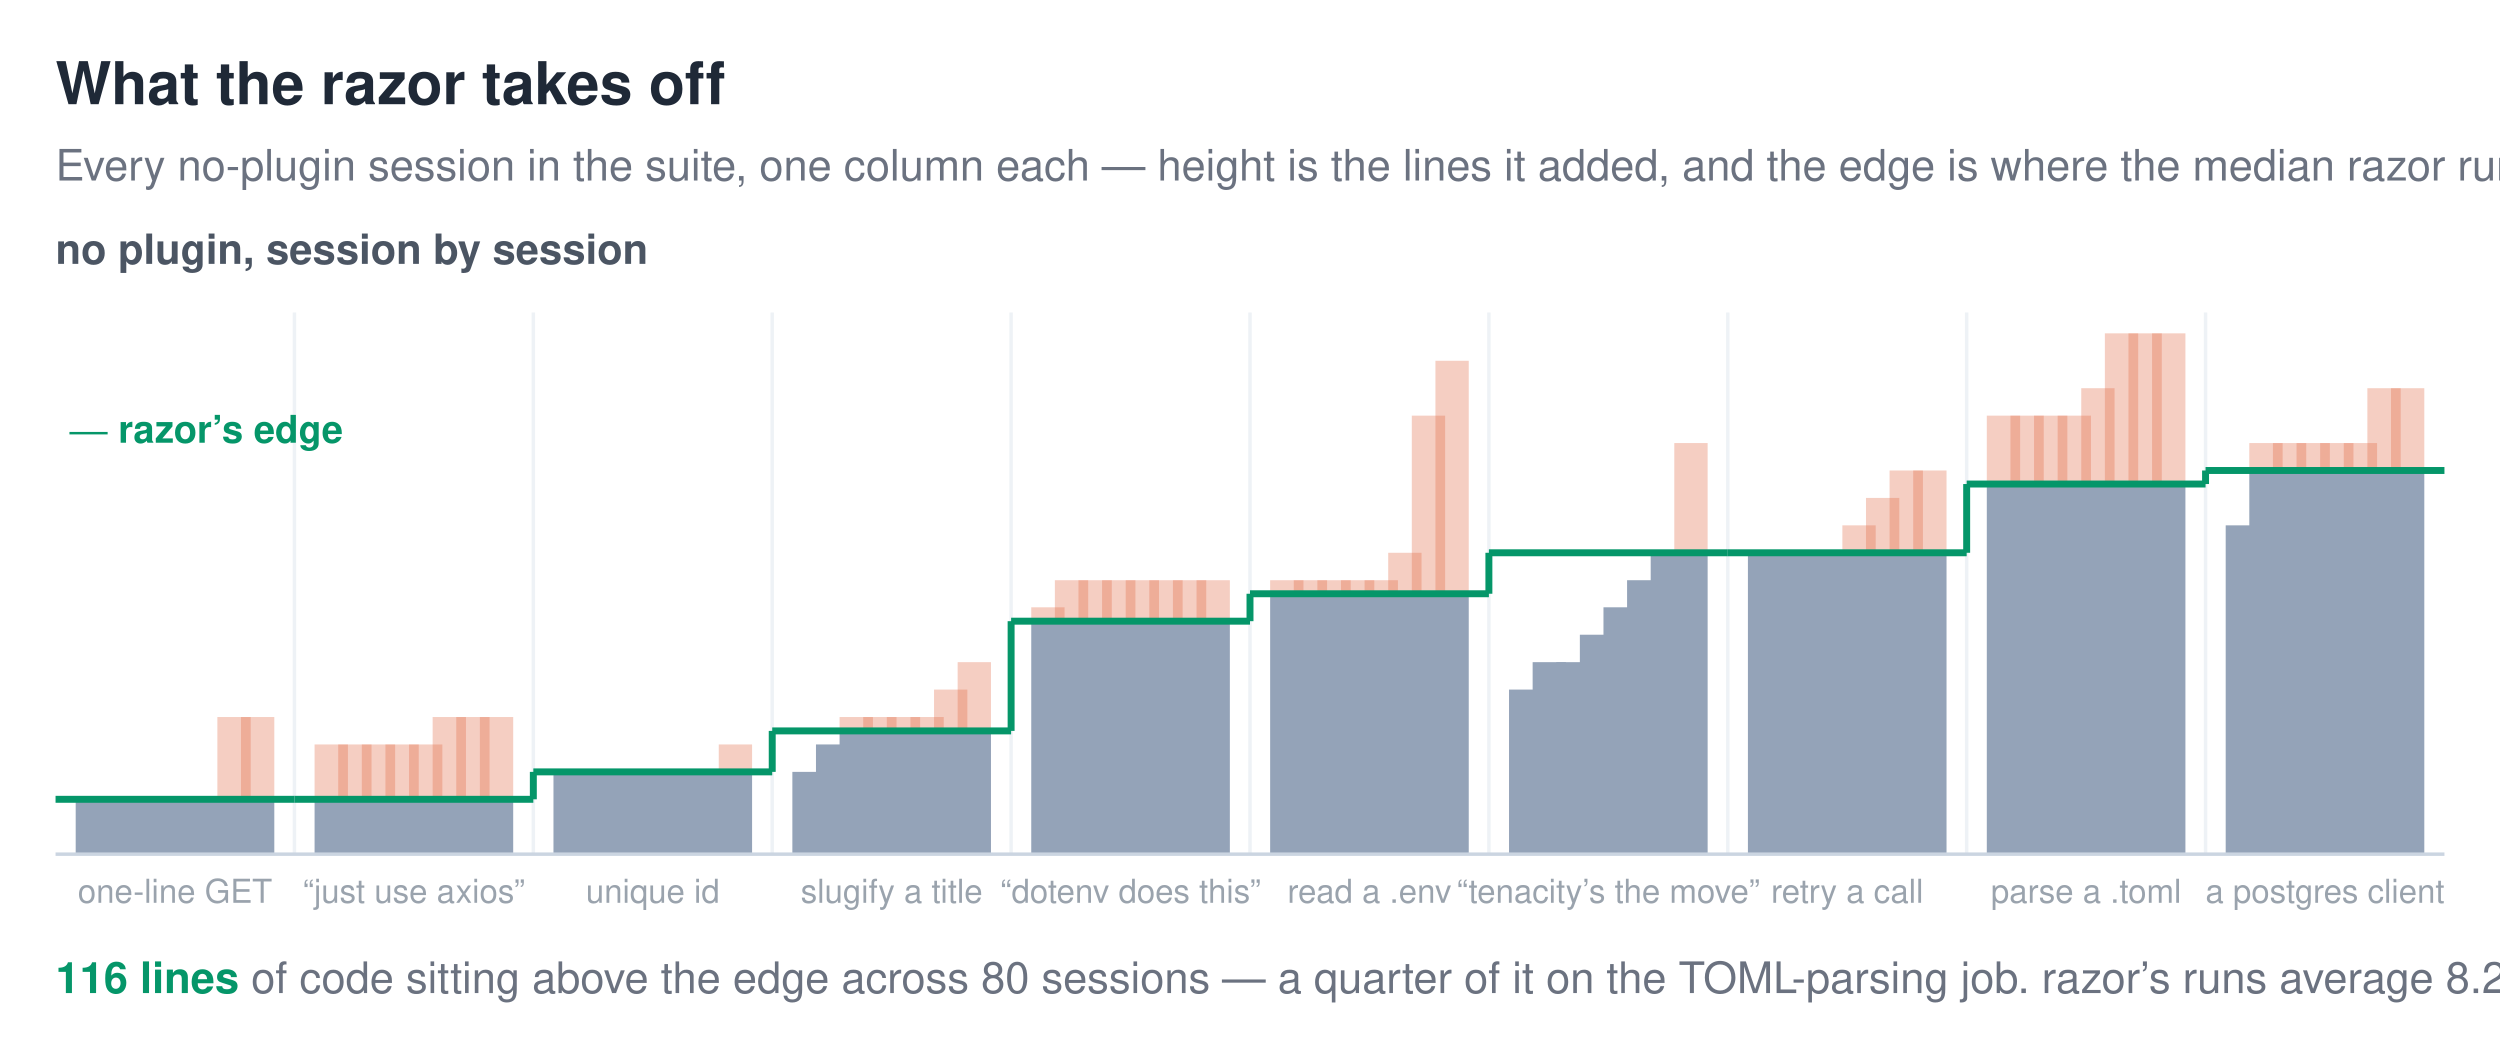
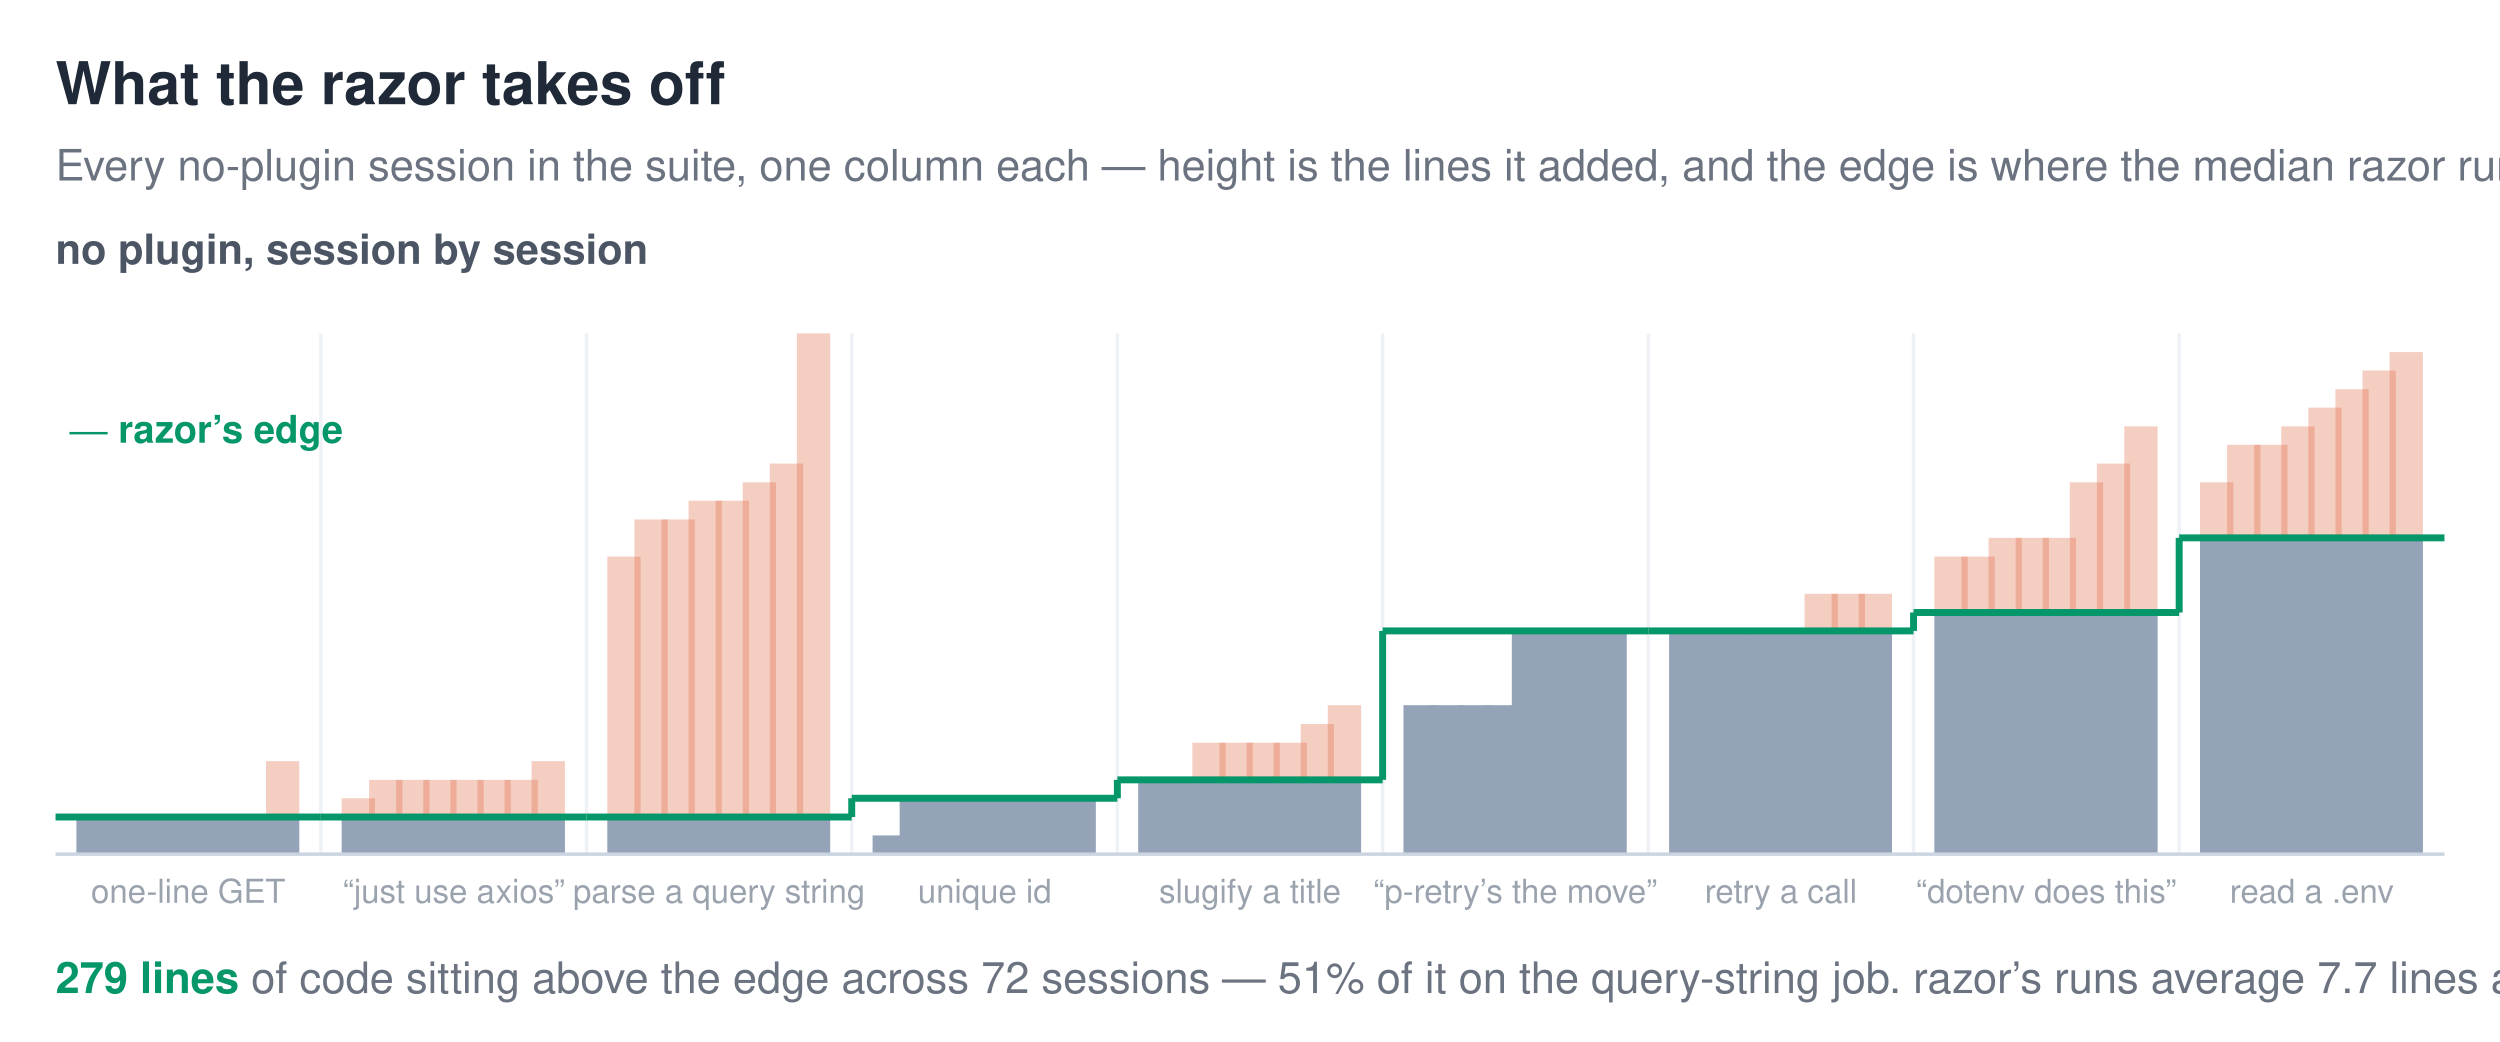
<svg xmlns="http://www.w3.org/2000/svg" viewBox="0 0 720 300" font-family="-apple-system,BlinkMacSystemFont,Segoe UI,Helvetica,Arial,sans-serif">
  <style>
    .title{fill:#1f2937;font-size:17px;font-weight:700}
    .sub{fill:#6b7280;font-size:12.5px}
    .foot{fill:#6b7280;font-size:12.5px}.em{fill:#059669;font-weight:700}
    .task{fill:#9aa3ad;font-size:9.5px}
    .div{stroke:#eef2f6;stroke-width:1}
    @media (prefers-color-scheme:dark){
      .title{fill:#e6edf3}.sub{fill:#9198a1}.foot{fill:#9198a1}.em{fill:#3fb950}
      .task{fill:#6e7681}.div{stroke:#21262d}
    }
    .lab{fill:#4b5563;font-size:12px;font-weight:600}
    .keep{fill:#94a3b8}.cut{fill:#e0653f;opacity:.32}
    .edge{stroke:#059669;stroke-width:2}
    .edgel{fill:#059669;font-size:11px;font-weight:700}
    .base{stroke:#cbd5e1;stroke-width:1}
    @media (prefers-color-scheme:dark){
      .lab{fill:#b0b8c0}.keep{fill:#768390}.cut{fill:#e0653f;opacity:.4}
      .edge{stroke:#3fb950}.edgel{fill:#3fb950}.base{stroke:#30363d}
    }
  </style>
  <text x="16" y="30" class="title">What the razor takes off</text>
  <text x="16" y="52" class="sub">Every no-plugin session in the suite, one column each — height is the lines it added, and the edge is where the median razor run lands on that same job</text>
  <text x="16" y="76" class="lab">no plugin, session by session</text>
-   <rect x="21.8" y="230.2" width="9.6" height="15.8" class="keep" />
-   <rect x="28.6" y="230.2" width="9.6" height="15.8" class="keep" />
-   <rect x="35.4" y="230.2" width="9.6" height="15.8" class="keep" />
-   <rect x="42.2" y="230.2" width="9.6" height="15.8" class="keep" />
-   <rect x="49.0" y="230.2" width="9.6" height="15.8" class="keep" />
-   <rect x="55.8" y="230.2" width="9.6" height="15.8" class="keep" />
-   <rect x="62.6" y="230.2" width="9.6" height="15.8" class="keep" />
-   <rect x="62.6" y="206.5" width="9.6" height="23.7" class="cut" />
-   <rect x="69.4" y="230.2" width="9.6" height="15.8" class="keep" />
-   <rect x="69.4" y="206.5" width="9.6" height="23.7" class="cut" />
-   <text x="50.4" y="260.0" class="task" text-anchor="middle">one-line GET</text>
-   <line x1="84.8" y1="90.0" x2="84.8" y2="246.0" class="div" />
-   <rect x="90.6" y="230.2" width="9.6" height="15.8" class="keep" />
-   <rect x="90.6" y="214.4" width="9.6" height="15.8" class="cut" />
-   <rect x="97.4" y="230.2" width="9.6" height="15.8" class="keep" />
-   <rect x="97.4" y="214.4" width="9.6" height="15.8" class="cut" />
-   <rect x="104.2" y="230.2" width="9.6" height="15.8" class="keep" />
-   <rect x="104.2" y="214.4" width="9.6" height="15.8" class="cut" />
-   <rect x="111.0" y="230.2" width="9.6" height="15.8" class="keep" />
-   <rect x="111.0" y="214.4" width="9.6" height="15.8" class="cut" />
-   <rect x="117.8" y="230.2" width="9.6" height="15.8" class="keep" />
-   <rect x="117.8" y="214.4" width="9.6" height="15.8" class="cut" />
-   <rect x="124.6" y="230.2" width="9.6" height="15.8" class="keep" />
-   <rect x="124.6" y="206.5" width="9.6" height="23.7" class="cut" />
-   <rect x="131.4" y="230.2" width="9.6" height="15.8" class="keep" />
-   <rect x="131.4" y="206.5" width="9.6" height="23.7" class="cut" />
-   <rect x="138.2" y="230.2" width="9.6" height="15.8" class="keep" />
-   <rect x="138.2" y="206.5" width="9.6" height="23.7" class="cut" />
-   <text x="119.2" y="260.0" class="task" text-anchor="middle">“just use axios”</text>
-   <line x1="153.6" y1="90.0" x2="153.6" y2="246.0" class="div" />
-   <rect x="159.4" y="222.3" width="9.6" height="23.7" class="keep" />
-   <rect x="166.2" y="222.3" width="9.6" height="23.7" class="keep" />
-   <rect x="173.0" y="222.3" width="9.6" height="23.7" class="keep" />
-   <rect x="179.8" y="222.3" width="9.6" height="23.7" class="keep" />
-   <rect x="186.6" y="222.3" width="9.6" height="23.7" class="keep" />
-   <rect x="193.4" y="222.3" width="9.6" height="23.7" class="keep" />
-   <rect x="200.2" y="222.3" width="9.6" height="23.7" class="keep" />
-   <rect x="207.0" y="222.3" width="9.6" height="23.7" class="keep" />
-   <rect x="207.0" y="214.4" width="9.6" height="7.9" class="cut" />
-   <text x="188.0" y="260.0" class="task" text-anchor="middle">unique id</text>
-   <line x1="222.4" y1="90.0" x2="222.4" y2="246.0" class="div" />
-   <rect x="228.2" y="222.3" width="9.6" height="23.7" class="keep" />
-   <rect x="235.0" y="214.4" width="9.6" height="31.6" class="keep" />
-   <rect x="241.8" y="210.5" width="9.6" height="35.5" class="keep" />
-   <rect x="241.8" y="206.5" width="9.6" height="3.9" class="cut" />
-   <rect x="248.6" y="210.5" width="9.6" height="35.5" class="keep" />
-   <rect x="248.6" y="206.5" width="9.6" height="3.9" class="cut" />
-   <rect x="255.4" y="210.5" width="9.6" height="35.5" class="keep" />
-   <rect x="255.4" y="206.5" width="9.6" height="3.9" class="cut" />
-   <rect x="262.2" y="210.5" width="9.6" height="35.5" class="keep" />
-   <rect x="262.2" y="206.5" width="9.6" height="3.9" class="cut" />
-   <rect x="269.0" y="210.5" width="9.6" height="35.5" class="keep" />
-   <rect x="269.0" y="198.6" width="9.6" height="11.8" class="cut" />
-   <rect x="275.8" y="210.5" width="9.6" height="35.5" class="keep" />
-   <rect x="275.8" y="190.7" width="9.6" height="19.7" class="cut" />
-   <text x="256.8" y="260.0" class="task" text-anchor="middle">slugify a title</text>
-   <line x1="291.2" y1="90.0" x2="291.2" y2="246.0" class="div" />
-   <rect x="297.0" y="178.9" width="9.6" height="67.1" class="keep" />
-   <rect x="297.0" y="174.9" width="9.6" height="3.9" class="cut" />
-   <rect x="303.8" y="178.9" width="9.6" height="67.1" class="keep" />
-   <rect x="303.8" y="167.1" width="9.6" height="11.8" class="cut" />
-   <rect x="310.6" y="178.9" width="9.6" height="67.1" class="keep" />
-   <rect x="310.6" y="167.1" width="9.6" height="11.8" class="cut" />
-   <rect x="317.4" y="178.9" width="9.6" height="67.1" class="keep" />
-   <rect x="317.4" y="167.1" width="9.6" height="11.8" class="cut" />
-   <rect x="324.2" y="178.9" width="9.6" height="67.1" class="keep" />
-   <rect x="324.2" y="167.1" width="9.6" height="11.8" class="cut" />
-   <rect x="331.0" y="178.9" width="9.6" height="67.1" class="keep" />
-   <rect x="331.0" y="167.1" width="9.6" height="11.8" class="cut" />
-   <rect x="337.8" y="178.9" width="9.6" height="67.1" class="keep" />
-   <rect x="337.8" y="167.1" width="9.6" height="11.8" class="cut" />
-   <rect x="344.6" y="178.9" width="9.6" height="67.1" class="keep" />
-   <rect x="344.6" y="167.1" width="9.6" height="11.8" class="cut" />
-   <text x="325.6" y="260.0" class="task" text-anchor="middle">“dotenv does this”</text>
-   <line x1="360.0" y1="90.0" x2="360.0" y2="246.0" class="div" />
-   <rect x="365.8" y="171.0" width="9.6" height="75.0" class="keep" />
-   <rect x="365.8" y="167.1" width="9.6" height="3.9" class="cut" />
-   <rect x="372.6" y="171.0" width="9.6" height="75.0" class="keep" />
-   <rect x="372.6" y="167.1" width="9.6" height="3.9" class="cut" />
-   <rect x="379.4" y="171.0" width="9.6" height="75.0" class="keep" />
-   <rect x="379.4" y="167.1" width="9.6" height="3.9" class="cut" />
-   <rect x="386.2" y="171.0" width="9.6" height="75.0" class="keep" />
-   <rect x="386.2" y="167.1" width="9.6" height="3.9" class="cut" />
-   <rect x="393.0" y="171.0" width="9.6" height="75.0" class="keep" />
-   <rect x="393.0" y="167.1" width="9.6" height="3.9" class="cut" />
-   <rect x="399.8" y="171.0" width="9.6" height="75.0" class="keep" />
-   <rect x="399.8" y="159.2" width="9.6" height="11.8" class="cut" />
-   <rect x="406.6" y="171.0" width="9.6" height="75.0" class="keep" />
-   <rect x="406.6" y="119.7" width="9.6" height="51.3" class="cut" />
-   <rect x="413.4" y="171.0" width="9.6" height="75.0" class="keep" />
-   <rect x="413.4" y="103.9" width="9.6" height="67.1" class="cut" />
-   <text x="394.4" y="260.0" class="task" text-anchor="middle">read a .env</text>
-   <line x1="428.8" y1="90.0" x2="428.8" y2="246.0" class="div" />
-   <rect x="434.6" y="198.6" width="9.6" height="47.4" class="keep" />
-   <rect x="441.4" y="190.7" width="9.6" height="55.3" class="keep" />
-   <rect x="448.2" y="190.7" width="9.6" height="55.3" class="keep" />
-   <rect x="455.0" y="182.8" width="9.6" height="63.2" class="keep" />
-   <rect x="461.8" y="174.9" width="9.6" height="71.1" class="keep" />
-   <rect x="468.6" y="167.1" width="9.6" height="78.9" class="keep" />
-   <rect x="475.4" y="159.2" width="9.6" height="86.8" class="keep" />
-   <rect x="482.2" y="159.2" width="9.6" height="86.8" class="keep" />
-   <rect x="482.2" y="127.6" width="9.6" height="31.6" class="cut" />
-   <text x="463.2" y="260.0" class="task" text-anchor="middle">“tenacity’s the move”</text>
-   <line x1="497.6" y1="90.0" x2="497.6" y2="246.0" class="div" />
-   <rect x="503.4" y="159.2" width="9.6" height="86.8" class="keep" />
-   <rect x="510.2" y="159.2" width="9.6" height="86.8" class="keep" />
-   <rect x="517.0" y="159.2" width="9.6" height="86.8" class="keep" />
-   <rect x="523.8" y="159.2" width="9.6" height="86.8" class="keep" />
-   <rect x="530.6" y="159.2" width="9.6" height="86.8" class="keep" />
-   <rect x="530.6" y="151.3" width="9.6" height="7.9" class="cut" />
-   <rect x="537.4" y="159.2" width="9.6" height="86.8" class="keep" />
-   <rect x="537.4" y="143.4" width="9.6" height="15.8" class="cut" />
-   <rect x="544.2" y="159.2" width="9.6" height="86.8" class="keep" />
-   <rect x="544.2" y="135.5" width="9.6" height="23.7" class="cut" />
-   <rect x="551.0" y="159.2" width="9.6" height="86.8" class="keep" />
-   <rect x="551.0" y="135.5" width="9.6" height="23.7" class="cut" />
-   <text x="532.0" y="260.0" class="task" text-anchor="middle">retry a call</text>
-   <line x1="566.4" y1="90.0" x2="566.4" y2="246.0" class="div" />
-   <rect x="572.2" y="139.4" width="9.6" height="106.6" class="keep" />
-   <rect x="572.2" y="119.7" width="9.6" height="19.7" class="cut" />
-   <rect x="579.0" y="139.4" width="9.6" height="106.6" class="keep" />
-   <rect x="579.0" y="119.7" width="9.6" height="19.7" class="cut" />
-   <rect x="585.8" y="139.4" width="9.6" height="106.6" class="keep" />
-   <rect x="585.8" y="119.7" width="9.6" height="19.7" class="cut" />
-   <rect x="592.6" y="139.4" width="9.6" height="106.6" class="keep" />
-   <rect x="592.6" y="119.7" width="9.6" height="19.7" class="cut" />
-   <rect x="599.4" y="139.4" width="9.6" height="106.6" class="keep" />
-   <rect x="599.4" y="111.8" width="9.6" height="27.6" class="cut" />
-   <rect x="606.2" y="139.4" width="9.6" height="106.6" class="keep" />
-   <rect x="606.2" y="96.0" width="9.6" height="43.4" class="cut" />
-   <rect x="613.0" y="139.4" width="9.6" height="106.6" class="keep" />
-   <rect x="613.0" y="96.0" width="9.6" height="43.4" class="cut" />
-   <rect x="619.8" y="139.4" width="9.6" height="106.6" class="keep" />
-   <rect x="619.8" y="96.0" width="9.6" height="43.4" class="cut" />
-   <text x="600.8" y="260.0" class="task" text-anchor="middle">parse a .toml</text>
-   <line x1="635.2" y1="90.0" x2="635.2" y2="246.0" class="div" />
-   <rect x="641.0" y="151.3" width="9.6" height="94.7" class="keep" />
-   <rect x="647.8" y="135.5" width="9.6" height="110.5" class="keep" />
-   <rect x="647.8" y="127.6" width="9.6" height="7.9" class="cut" />
-   <rect x="654.6" y="135.5" width="9.6" height="110.5" class="keep" />
-   <rect x="654.6" y="127.6" width="9.6" height="7.9" class="cut" />
-   <rect x="661.4" y="135.5" width="9.6" height="110.5" class="keep" />
-   <rect x="661.4" y="127.6" width="9.6" height="7.9" class="cut" />
-   <rect x="668.2" y="135.5" width="9.6" height="110.5" class="keep" />
-   <rect x="668.2" y="127.6" width="9.6" height="7.9" class="cut" />
-   <rect x="675.0" y="135.5" width="9.6" height="110.5" class="keep" />
-   <rect x="675.0" y="127.6" width="9.6" height="7.9" class="cut" />
-   <rect x="681.8" y="135.5" width="9.6" height="110.5" class="keep" />
-   <rect x="681.8" y="111.8" width="9.6" height="23.7" class="cut" />
-   <rect x="688.6" y="135.5" width="9.6" height="110.5" class="keep" />
-   <rect x="688.6" y="111.8" width="9.6" height="23.7" class="cut" />
-   <text x="669.6" y="260.0" class="task" text-anchor="middle">a postgres client</text>
-   <line x1="16.0" y1="230.2" x2="84.8" y2="230.2" class="edge" />
-   <line x1="84.8" y1="230.2" x2="84.8" y2="230.2" class="edge" />
-   <line x1="84.8" y1="230.2" x2="153.6" y2="230.2" class="edge" />
-   <line x1="153.6" y1="230.2" x2="153.6" y2="222.3" class="edge" />
-   <line x1="153.6" y1="222.3" x2="222.4" y2="222.3" class="edge" />
-   <line x1="222.4" y1="222.3" x2="222.4" y2="210.5" class="edge" />
-   <line x1="222.4" y1="210.5" x2="291.2" y2="210.5" class="edge" />
-   <line x1="291.2" y1="210.5" x2="291.2" y2="178.9" class="edge" />
-   <line x1="291.2" y1="178.9" x2="360.0" y2="178.9" class="edge" />
-   <line x1="360.0" y1="178.9" x2="360.0" y2="171.0" class="edge" />
-   <line x1="360.0" y1="171.0" x2="428.8" y2="171.0" class="edge" />
-   <line x1="428.8" y1="171.0" x2="428.8" y2="159.2" class="edge" />
-   <line x1="428.8" y1="159.2" x2="497.6" y2="159.2" class="edge" />
-   <line x1="497.6" y1="159.2" x2="497.6" y2="159.2" class="edge" />
-   <line x1="497.6" y1="159.2" x2="566.4" y2="159.2" class="edge" />
-   <line x1="566.4" y1="159.2" x2="566.4" y2="139.4" class="edge" />
-   <line x1="566.4" y1="139.4" x2="635.2" y2="139.4" class="edge" />
-   <line x1="635.2" y1="139.4" x2="635.2" y2="135.5" class="edge" />
-   <line x1="635.2" y1="135.5" x2="704.0" y2="135.5" class="edge" />
+   <rect x="22.0" y="235.3" width="9.6" height="10.7" class="keep" />
+   <rect x="29.8" y="235.3" width="9.6" height="10.7" class="keep" />
+   <rect x="37.6" y="235.3" width="9.6" height="10.7" class="keep" />
+   <rect x="45.4" y="235.3" width="9.6" height="10.7" class="keep" />
+   <rect x="53.2" y="235.3" width="9.6" height="10.7" class="keep" />
+   <rect x="61.0" y="235.3" width="9.6" height="10.7" class="keep" />
+   <rect x="68.8" y="235.3" width="9.6" height="10.7" class="keep" />
+   <rect x="76.6" y="235.3" width="9.6" height="10.7" class="keep" />
+   <rect x="76.6" y="219.2" width="9.6" height="16.1" class="cut" />
+   <rect x="98.4" y="235.3" width="9.6" height="10.7" class="keep" />
+   <rect x="98.4" y="229.9" width="9.6" height="5.4" class="cut" />
+   <rect x="106.3" y="235.3" width="9.6" height="10.7" class="keep" />
+   <rect x="106.3" y="224.6" width="9.6" height="10.7" class="cut" />
+   <rect x="114.1" y="235.3" width="9.6" height="10.7" class="keep" />
+   <rect x="114.1" y="224.6" width="9.6" height="10.7" class="cut" />
+   <rect x="121.9" y="235.3" width="9.6" height="10.7" class="keep" />
+   <rect x="121.9" y="224.6" width="9.6" height="10.7" class="cut" />
+   <rect x="129.7" y="235.3" width="9.6" height="10.7" class="keep" />
+   <rect x="129.7" y="224.6" width="9.6" height="10.7" class="cut" />
+   <rect x="137.5" y="235.3" width="9.6" height="10.7" class="keep" />
+   <rect x="137.5" y="224.6" width="9.6" height="10.7" class="cut" />
+   <rect x="145.3" y="235.3" width="9.6" height="10.7" class="keep" />
+   <rect x="145.3" y="224.6" width="9.6" height="10.7" class="cut" />
+   <rect x="153.1" y="235.3" width="9.6" height="10.7" class="keep" />
+   <rect x="153.1" y="219.2" width="9.6" height="16.1" class="cut" />
+   <rect x="174.9" y="235.3" width="9.6" height="10.7" class="keep" />
+   <rect x="174.9" y="160.3" width="9.6" height="75.0" class="cut" />
+   <rect x="182.7" y="235.3" width="9.6" height="10.7" class="keep" />
+   <rect x="182.7" y="149.6" width="9.6" height="85.7" class="cut" />
+   <rect x="190.5" y="235.3" width="9.6" height="10.7" class="keep" />
+   <rect x="190.5" y="149.6" width="9.6" height="85.7" class="cut" />
+   <rect x="198.3" y="235.3" width="9.6" height="10.7" class="keep" />
+   <rect x="198.3" y="144.2" width="9.6" height="91.1" class="cut" />
+   <rect x="206.1" y="235.3" width="9.6" height="10.7" class="keep" />
+   <rect x="206.1" y="144.2" width="9.6" height="91.1" class="cut" />
+   <rect x="213.9" y="235.3" width="9.6" height="10.7" class="keep" />
+   <rect x="213.9" y="138.9" width="9.6" height="96.4" class="cut" />
+   <rect x="221.7" y="235.3" width="9.6" height="10.7" class="keep" />
+   <rect x="221.7" y="133.5" width="9.6" height="101.8" class="cut" />
+   <rect x="229.5" y="235.3" width="9.6" height="10.7" class="keep" />
+   <rect x="229.5" y="96.0" width="9.6" height="139.3" class="cut" />
+   <rect x="251.3" y="240.6" width="9.6" height="5.4" class="keep" />
+   <rect x="259.1" y="229.9" width="9.6" height="16.1" class="keep" />
+   <rect x="266.9" y="229.9" width="9.6" height="16.1" class="keep" />
+   <rect x="274.8" y="229.9" width="9.6" height="16.1" class="keep" />
+   <rect x="282.6" y="229.9" width="9.6" height="16.1" class="keep" />
+   <rect x="290.4" y="229.9" width="9.6" height="16.1" class="keep" />
+   <rect x="298.2" y="229.9" width="9.6" height="16.1" class="keep" />
+   <rect x="306.0" y="229.9" width="9.6" height="16.1" class="keep" />
+   <rect x="327.8" y="224.6" width="9.6" height="21.4" class="keep" />
+   <rect x="335.6" y="224.6" width="9.6" height="21.4" class="keep" />
+   <rect x="343.4" y="224.6" width="9.6" height="21.4" class="keep" />
+   <rect x="343.4" y="213.9" width="9.6" height="10.7" class="cut" />
+   <rect x="351.2" y="224.6" width="9.6" height="21.4" class="keep" />
+   <rect x="351.2" y="213.9" width="9.6" height="10.7" class="cut" />
+   <rect x="359.0" y="224.6" width="9.6" height="21.4" class="keep" />
+   <rect x="359.0" y="213.9" width="9.6" height="10.7" class="cut" />
+   <rect x="366.8" y="224.6" width="9.6" height="21.4" class="keep" />
+   <rect x="366.8" y="213.9" width="9.6" height="10.7" class="cut" />
+   <rect x="374.6" y="224.6" width="9.6" height="21.4" class="keep" />
+   <rect x="374.6" y="208.5" width="9.6" height="16.1" class="cut" />
+   <rect x="382.4" y="224.6" width="9.6" height="21.4" class="keep" />
+   <rect x="382.4" y="203.1" width="9.6" height="21.4" class="cut" />
+   <rect x="404.2" y="203.1" width="9.6" height="42.9" class="keep" />
+   <rect x="412.0" y="203.1" width="9.6" height="42.9" class="keep" />
+   <rect x="419.8" y="203.1" width="9.6" height="42.9" class="keep" />
+   <rect x="427.6" y="203.1" width="9.6" height="42.9" class="keep" />
+   <rect x="435.4" y="181.7" width="9.6" height="64.3" class="keep" />
+   <rect x="443.3" y="181.7" width="9.6" height="64.3" class="keep" />
+   <rect x="451.1" y="181.7" width="9.6" height="64.3" class="keep" />
+   <rect x="458.9" y="181.7" width="9.6" height="64.3" class="keep" />
+   <rect x="480.7" y="181.7" width="9.6" height="64.3" class="keep" />
+   <rect x="488.5" y="181.7" width="9.6" height="64.3" class="keep" />
+   <rect x="496.3" y="181.7" width="9.6" height="64.3" class="keep" />
+   <rect x="504.1" y="181.7" width="9.6" height="64.3" class="keep" />
+   <rect x="511.9" y="181.7" width="9.6" height="64.3" class="keep" />
+   <rect x="519.7" y="181.7" width="9.6" height="64.3" class="keep" />
+   <rect x="519.7" y="171.0" width="9.6" height="10.7" class="cut" />
+   <rect x="527.5" y="181.7" width="9.6" height="64.3" class="keep" />
+   <rect x="527.5" y="171.0" width="9.6" height="10.7" class="cut" />
+   <rect x="535.3" y="181.7" width="9.6" height="64.3" class="keep" />
+   <rect x="535.3" y="171.0" width="9.6" height="10.7" class="cut" />
+   <rect x="557.1" y="176.4" width="9.6" height="69.6" class="keep" />
+   <rect x="557.1" y="160.3" width="9.6" height="16.1" class="cut" />
+   <rect x="564.9" y="176.4" width="9.6" height="69.6" class="keep" />
+   <rect x="564.9" y="160.3" width="9.6" height="16.1" class="cut" />
+   <rect x="572.7" y="176.4" width="9.6" height="69.6" class="keep" />
+   <rect x="572.7" y="154.9" width="9.6" height="21.4" class="cut" />
+   <rect x="580.5" y="176.4" width="9.6" height="69.6" class="keep" />
+   <rect x="580.5" y="154.9" width="9.6" height="21.4" class="cut" />
+   <rect x="588.3" y="176.4" width="9.6" height="69.6" class="keep" />
+   <rect x="588.3" y="154.9" width="9.6" height="21.4" class="cut" />
+   <rect x="596.1" y="176.4" width="9.6" height="69.6" class="keep" />
+   <rect x="596.1" y="138.9" width="9.6" height="37.5" class="cut" />
+   <rect x="603.9" y="176.4" width="9.6" height="69.6" class="keep" />
+   <rect x="603.9" y="133.5" width="9.6" height="42.9" class="cut" />
+   <rect x="611.8" y="176.4" width="9.6" height="69.6" class="keep" />
+   <rect x="611.8" y="122.8" width="9.6" height="53.6" class="cut" />
+   <rect x="633.6" y="154.9" width="9.6" height="91.1" class="keep" />
+   <rect x="633.6" y="138.9" width="9.6" height="16.1" class="cut" />
+   <rect x="641.4" y="154.9" width="9.6" height="91.1" class="keep" />
+   <rect x="641.4" y="128.1" width="9.6" height="26.8" class="cut" />
+   <rect x="649.2" y="154.9" width="9.6" height="91.1" class="keep" />
+   <rect x="649.2" y="128.1" width="9.6" height="26.8" class="cut" />
+   <rect x="657.0" y="154.9" width="9.6" height="91.1" class="keep" />
+   <rect x="657.0" y="122.8" width="9.6" height="32.1" class="cut" />
+   <rect x="664.8" y="154.9" width="9.6" height="91.1" class="keep" />
+   <rect x="664.8" y="117.4" width="9.6" height="37.5" class="cut" />
+   <rect x="672.6" y="154.9" width="9.6" height="91.1" class="keep" />
+   <rect x="672.6" y="112.1" width="9.6" height="42.9" class="cut" />
+   <rect x="680.4" y="154.9" width="9.6" height="91.1" class="keep" />
+   <rect x="680.4" y="106.7" width="9.6" height="48.2" class="cut" />
+   <rect x="688.2" y="154.9" width="9.6" height="91.1" class="keep" />
+   <rect x="688.2" y="101.4" width="9.6" height="53.6" class="cut" />
+   <text x="54.2" y="260.0" class="task" text-anchor="middle">one-line GET</text>
+   <text x="130.7" y="260.0" class="task" text-anchor="middle">“just use axios”</text>
+   <text x="207.1" y="260.0" class="task" text-anchor="middle">parse a query string</text>
+   <text x="283.6" y="260.0" class="task" text-anchor="middle">unique id</text>
+   <text x="360.0" y="260.0" class="task" text-anchor="middle">slugify a title</text>
+   <text x="436.4" y="260.0" class="task" text-anchor="middle">“p-retry’s the move”</text>
+   <text x="512.9" y="260.0" class="task" text-anchor="middle">retry a call</text>
+   <text x="589.3" y="260.0" class="task" text-anchor="middle">“dotenv does this”</text>
+   <text x="665.8" y="260.0" class="task" text-anchor="middle">read a .env</text>
+   <line x1="92.4" y1="96.0" x2="92.4" y2="246.0" class="div" />
+   <line x1="168.9" y1="96.0" x2="168.9" y2="246.0" class="div" />
+   <line x1="245.3" y1="96.0" x2="245.3" y2="246.0" class="div" />
+   <line x1="321.8" y1="96.0" x2="321.8" y2="246.0" class="div" />
+   <line x1="398.2" y1="96.0" x2="398.2" y2="246.0" class="div" />
+   <line x1="474.7" y1="96.0" x2="474.7" y2="246.0" class="div" />
+   <line x1="551.1" y1="96.0" x2="551.1" y2="246.0" class="div" />
+   <line x1="627.6" y1="96.0" x2="627.6" y2="246.0" class="div" />
+   <line x1="16.0" y1="235.3" x2="92.4" y2="235.3" class="edge" />
+   <line x1="92.4" y1="235.3" x2="92.4" y2="235.3" class="edge" />
+   <line x1="92.4" y1="235.3" x2="168.9" y2="235.3" class="edge" />
+   <line x1="168.9" y1="235.3" x2="168.9" y2="235.3" class="edge" />
+   <line x1="168.9" y1="235.3" x2="245.3" y2="235.3" class="edge" />
+   <line x1="245.3" y1="235.3" x2="245.3" y2="229.9" class="edge" />
+   <line x1="245.3" y1="229.9" x2="321.8" y2="229.9" class="edge" />
+   <line x1="321.8" y1="229.9" x2="321.8" y2="224.6" class="edge" />
+   <line x1="321.8" y1="224.6" x2="398.2" y2="224.6" class="edge" />
+   <line x1="398.2" y1="224.6" x2="398.2" y2="181.7" class="edge" />
+   <line x1="398.2" y1="181.7" x2="474.7" y2="181.7" class="edge" />
+   <line x1="474.7" y1="181.7" x2="474.7" y2="181.7" class="edge" />
+   <line x1="474.7" y1="181.7" x2="551.1" y2="181.7" class="edge" />
+   <line x1="551.1" y1="181.7" x2="551.1" y2="176.4" class="edge" />
+   <line x1="551.1" y1="176.4" x2="627.6" y2="176.4" class="edge" />
+   <line x1="627.6" y1="176.4" x2="627.6" y2="154.9" class="edge" />
+   <line x1="627.6" y1="154.9" x2="704.0" y2="154.9" class="edge" />
  <line x1="16.0" y1="246.0" x2="704.0" y2="246.0" class="base" />
  <text x="20.0" y="127.5" class="edgel">─ razor’s edge</text>
  <text x="16" y="286" class="foot">
-     <tspan class="em">116 lines</tspan> of code sitting above the edge across 80 sessions — a quarter of it on the TOML-parsing job. razor’s runs average 8.2 lines against 9.1.</text>
+     <tspan class="em">279 lines</tspan> of code sitting above the edge across 72 sessions — 51% of it on the query-string job. razor’s runs average 7.7 lines against 11.1.</text>
</svg>
